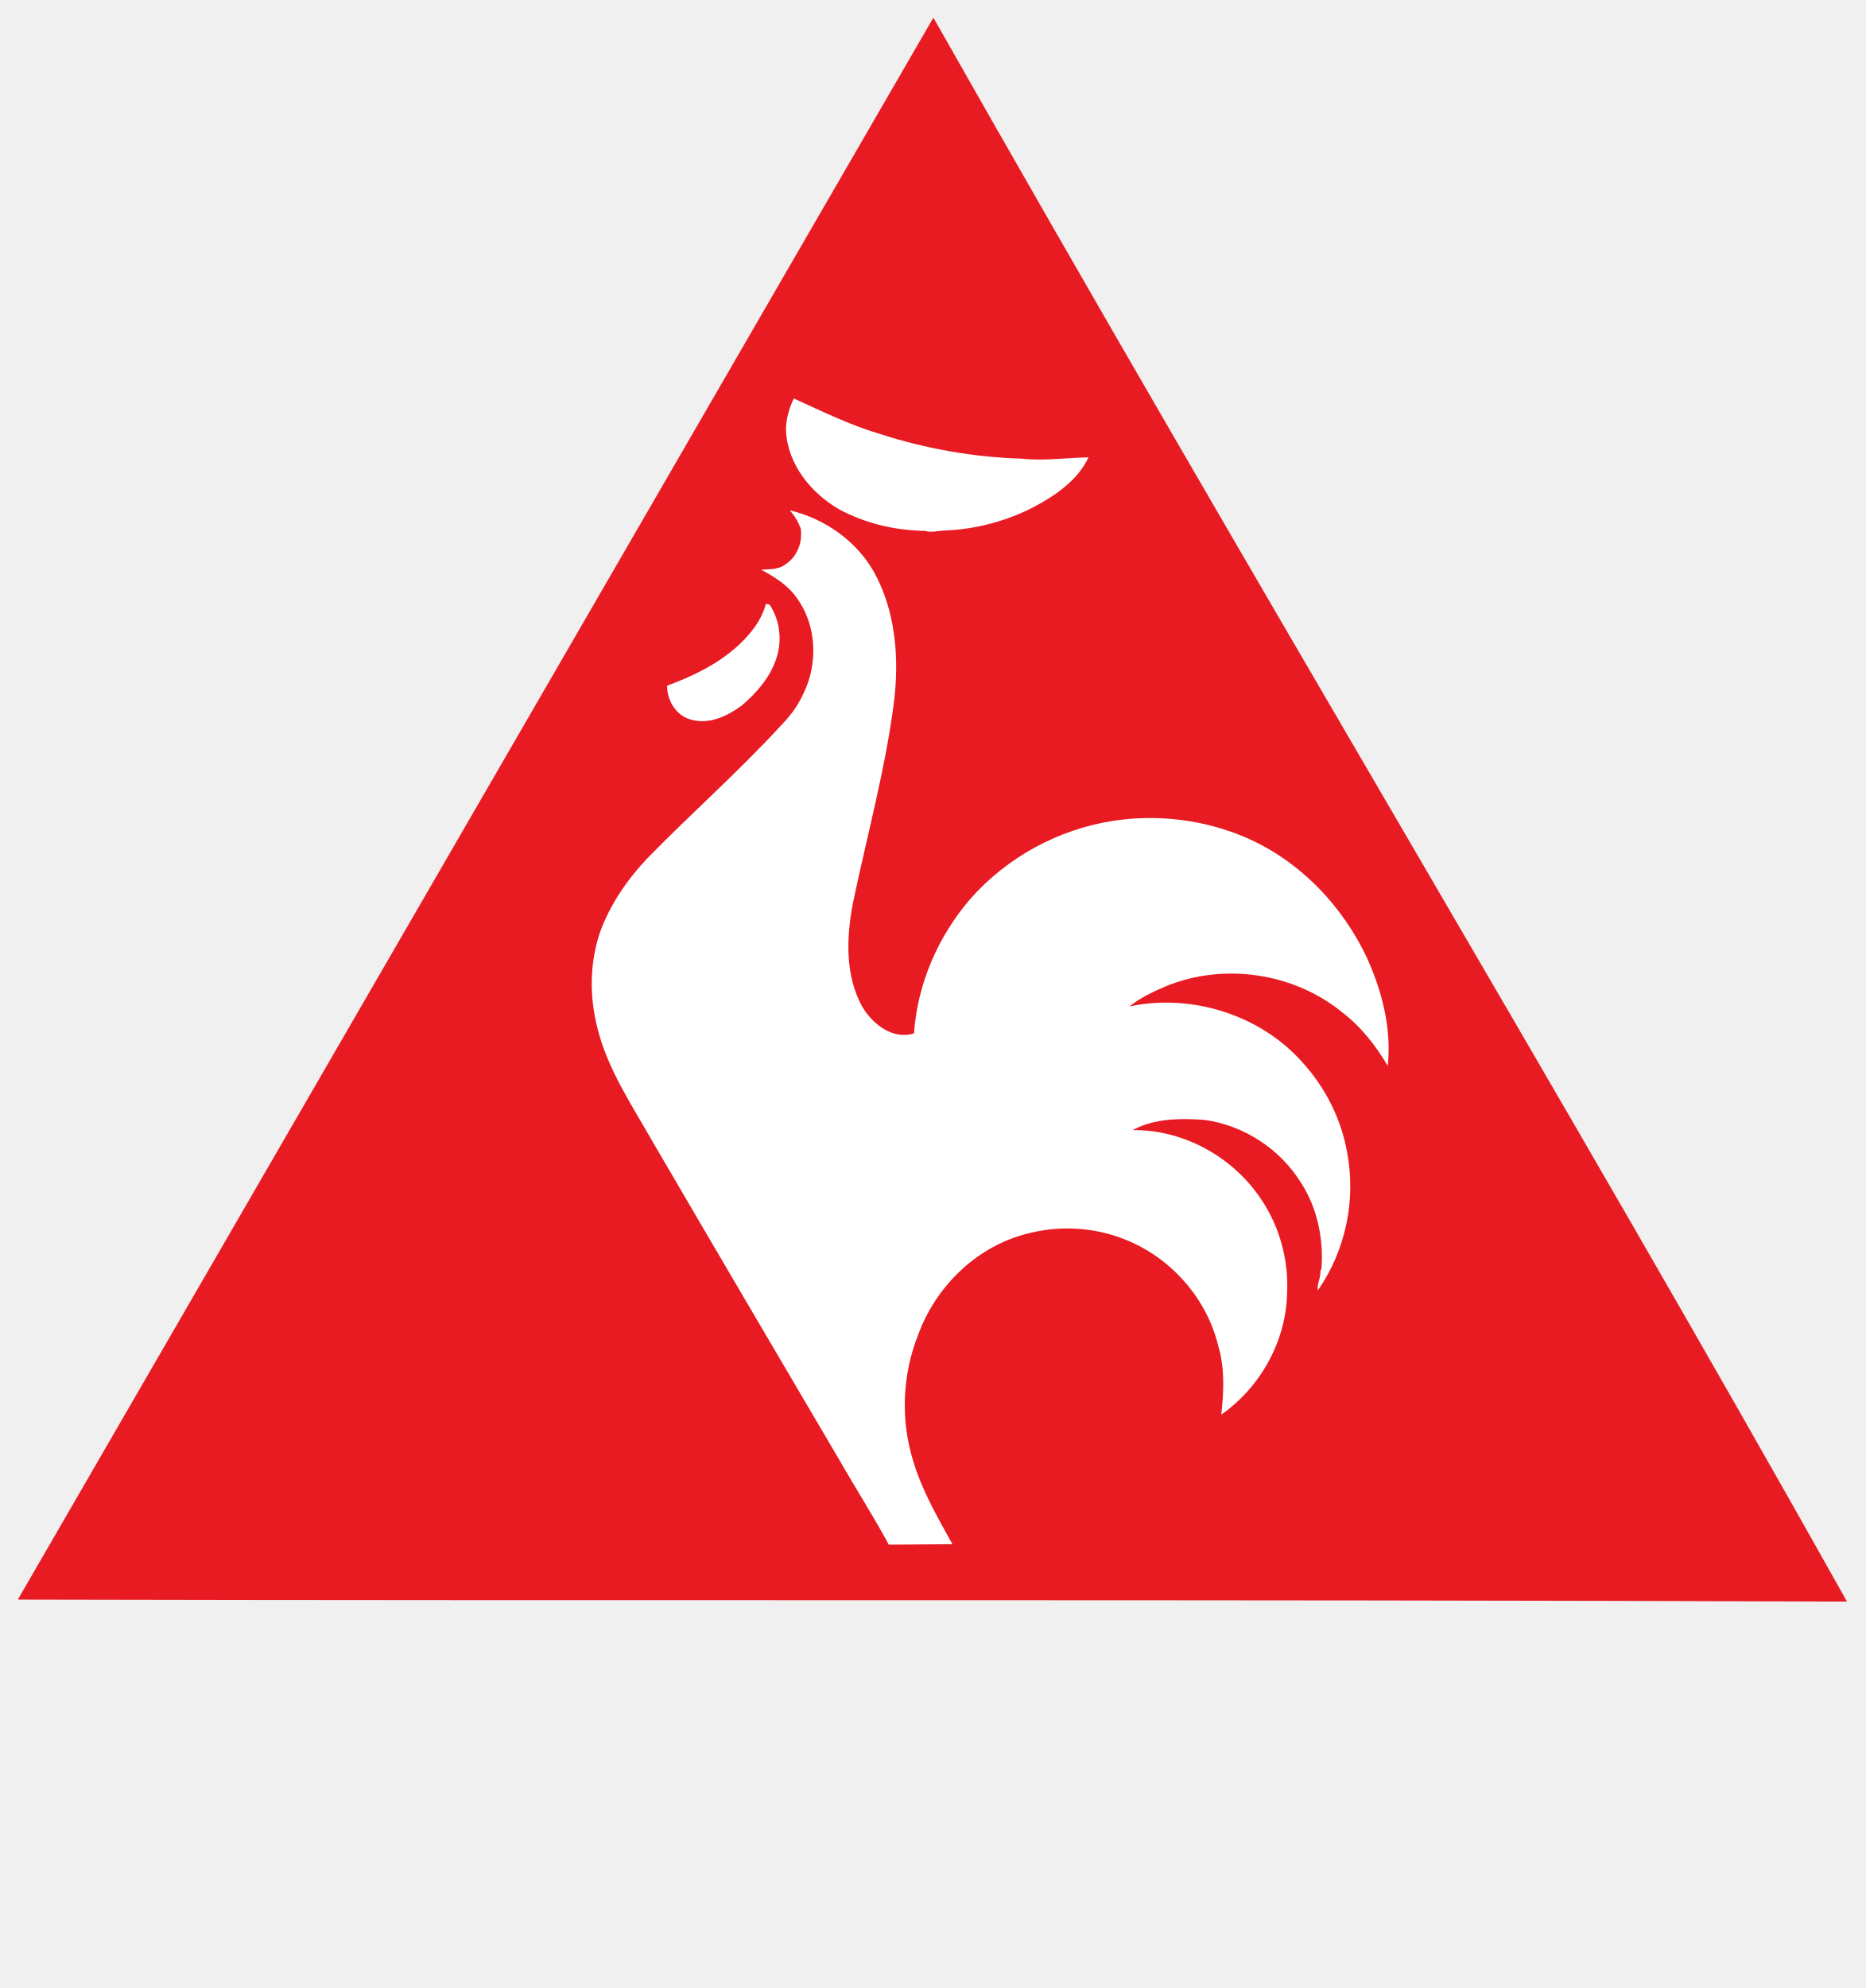
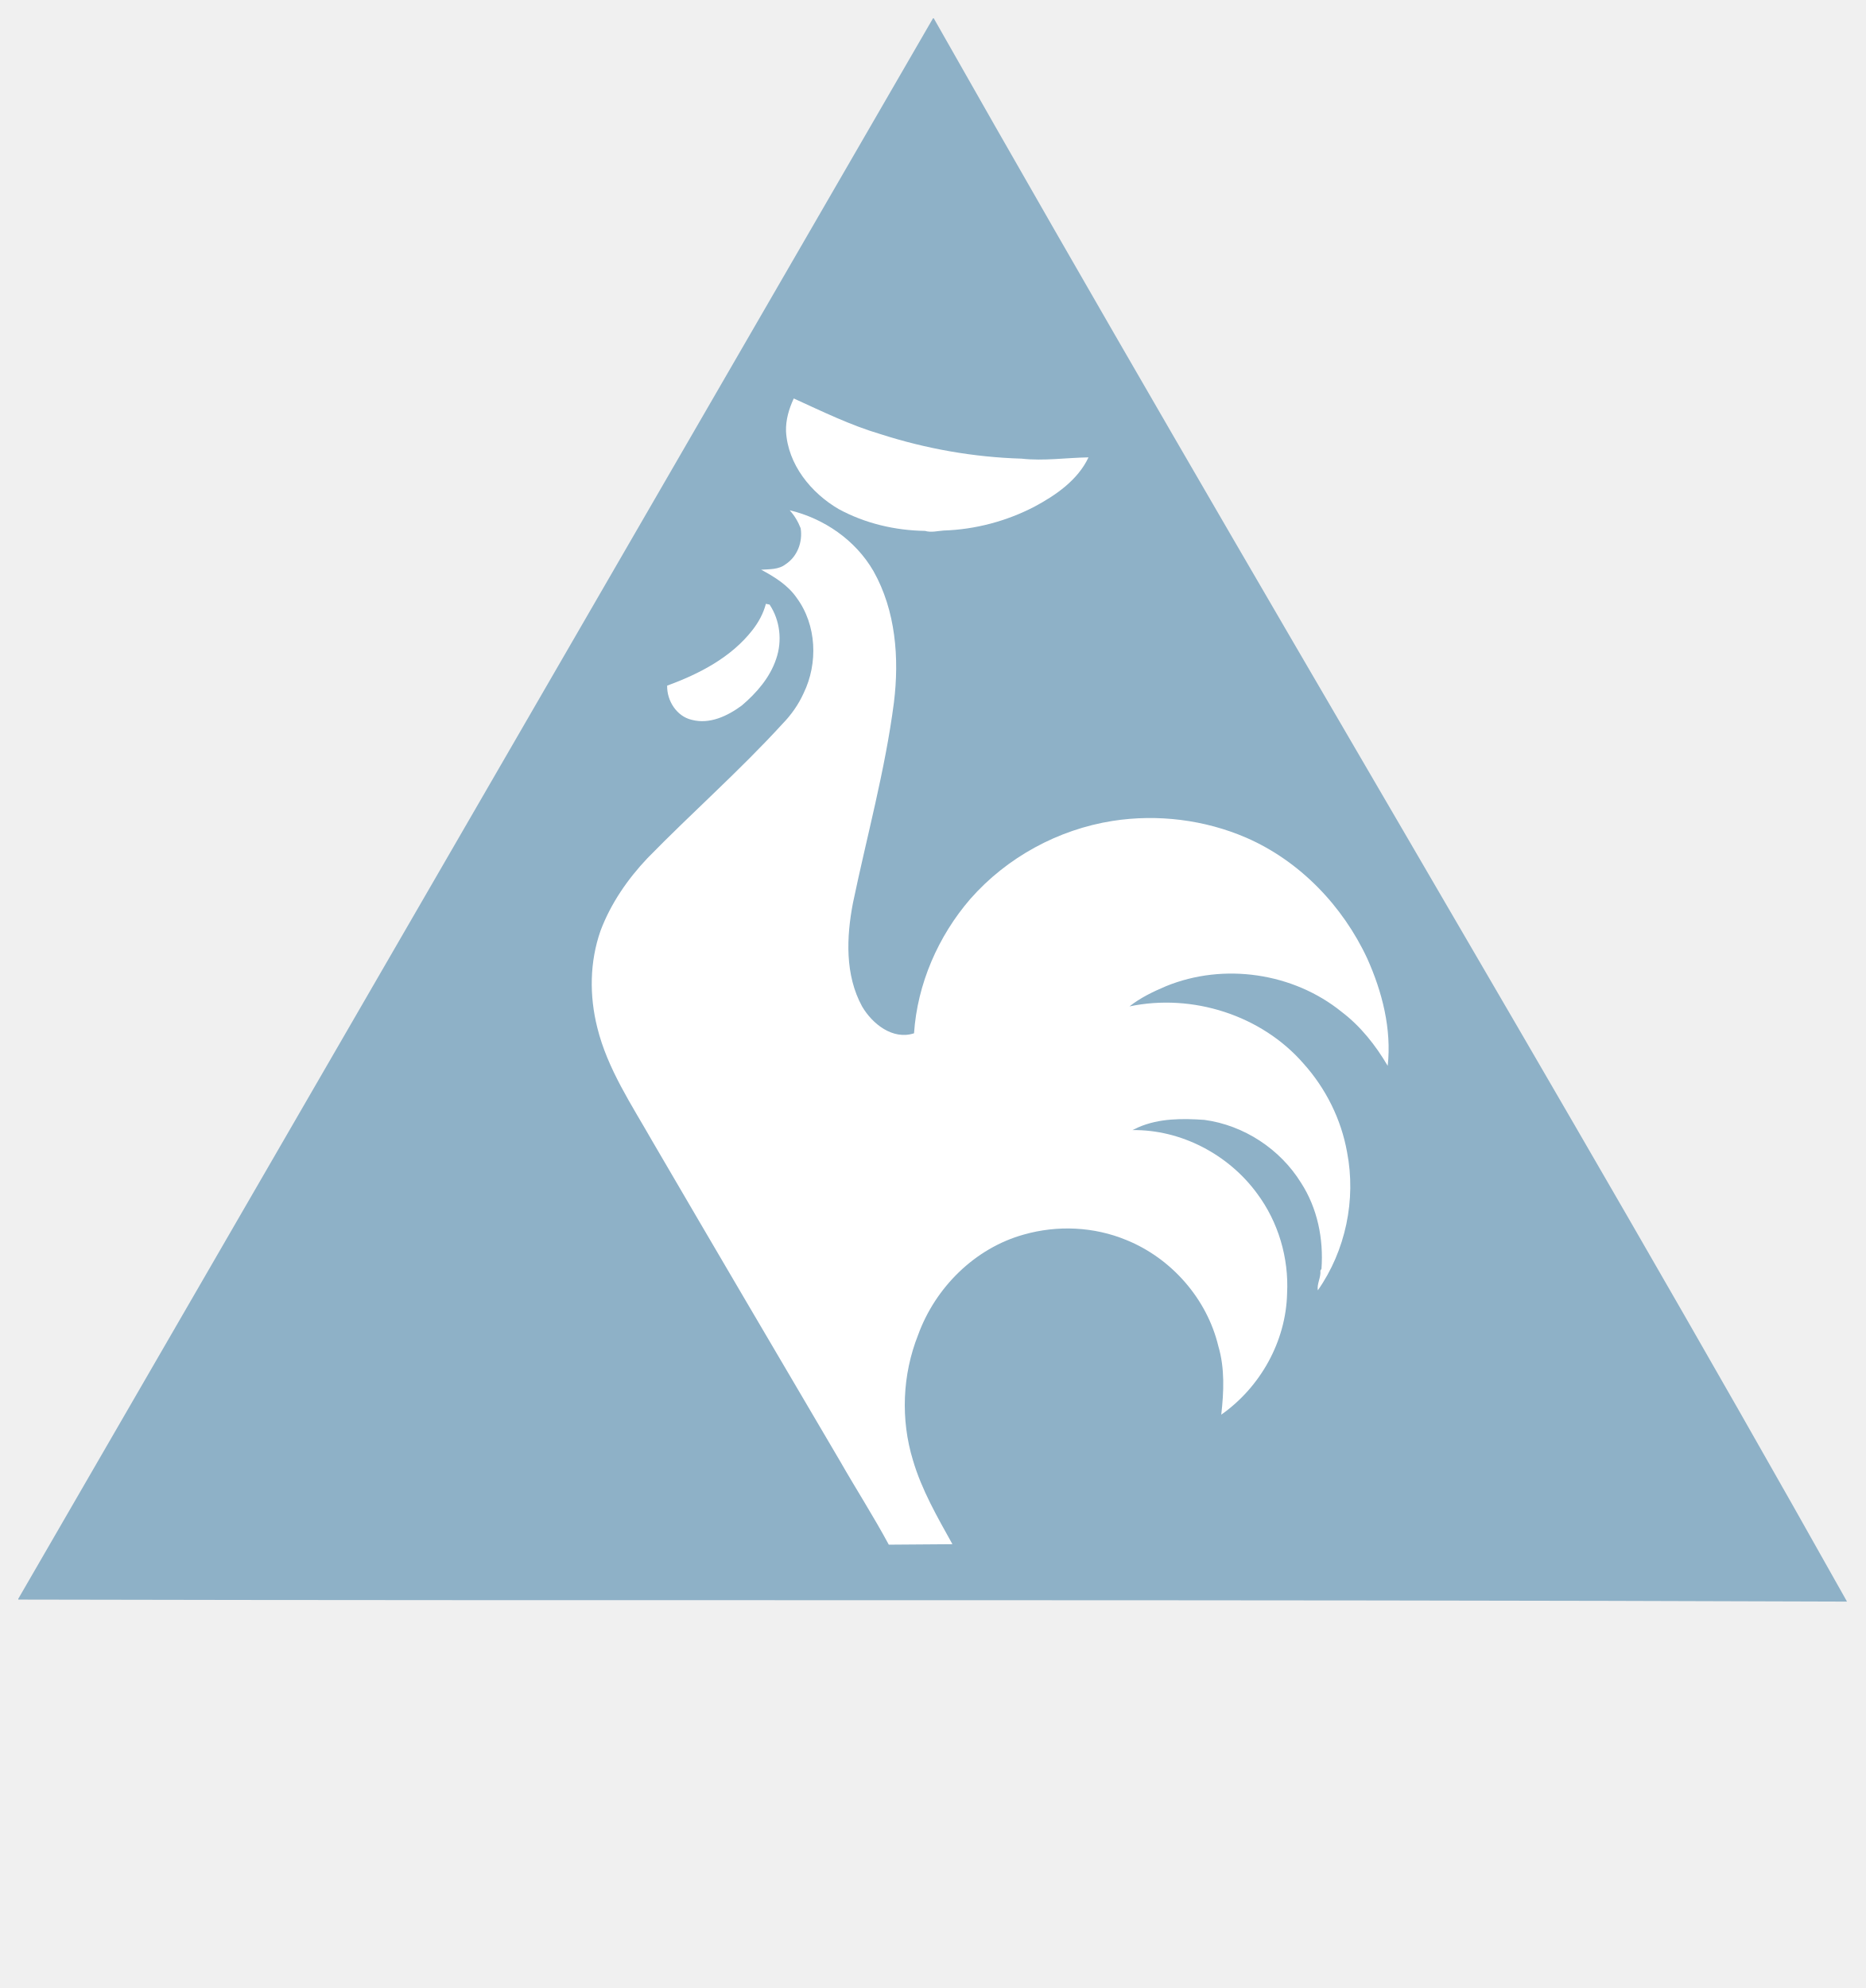
<svg xmlns="http://www.w3.org/2000/svg" version="1.1" viewBox="0 0 510 543.45" height="543.45" width="510">
  <defs />
  <g>
    <g>
      <g transform="translate(969.31,-77.786)">
        <path d="m -752.31,186.72 c 7.8,3.55 15.5,7.33 23.7,9.75 12.5,4.02 25.5,6.32 38.6,6.71 6.1,0.69 12.2,-0.26 18.3,-0.35 -2.9,6.18 -8.9,10.34 -14.8,13.49 -7.6,3.95 -16.2,6.24 -24.8,6.51 -1.7,0.12 -3.4,0.6 -5.1,0.1 -8.2,-0.12 -16.4,-2.05 -23.6,-5.96 -7.6,-4.44 -13.9,-12.22 -14.4,-21.24 -0.1,-3.12 0.8,-6.17 2.1,-8.96 z" />
        <path d="m -759.91,242.86 c 0.3,0.1 0.8,0.16 1,0.21 2.9,4.34 3.5,9.98 1.8,14.87 -1.7,5.11 -5.4,9.33 -9.4,12.73 -3.9,2.87 -8.8,5.21 -13.7,3.9 -4.1,-0.95 -6.8,-5.22 -6.7,-9.34 8.8,-3.21 17.5,-7.72 23.3,-15.16 1.7,-2.17 3,-4.57 3.7,-7.21 z" />
      </g>
-       <path d="m 255.1,5 0.2,0 C 344.44,162.25 426.29,297.53 505,437.82 328.68,437.16 167.88,437.65 5,437.27 L 5,437.05 255.1,5" style="fill:#E81B23" />
+       <path d="m 255.1,5 0.2,0 C 344.44,162.25 426.29,297.53 505,437.82 328.68,437.16 167.88,437.65 5,437.27 L 5,437.05 255.1,5" style="fill:#8EB1C7" />
      <g transform="translate(-630.48,-24.892)" style="fill:#ffffff">
        <path d="m 873.49,447.15 c -4.2,-7.79 -9,-15.27 -13.4,-22.96 -17.1,-29.06 -34.2,-58.12 -51.2,-87.25 -5.7,-10.03 -12.3,-19.8 -15.1,-31.12 -2.2,-8.73 -2.1,-18.01 0.9,-26.54 2.8,-7.42 7.4,-14.08 12.8,-19.78 12.1,-12.39 25.2,-23.9 36.9,-36.7 2.4,-2.46 4.4,-5.29 5.8,-8.39 4,-8.2 3.6,-18.66 -1.9,-26.11 -2.4,-3.46 -6,-5.69 -9.7,-7.67 2.3,-0.16 4.8,0 6.7,-1.5 3.2,-2.09 4.7,-6.1 4.1,-9.84 -0.7,-1.81 -1.7,-3.48 -3,-4.91 9.4,2.25 18,8.16 22.9,16.62 6.1,10.81 7.1,23.81 5.6,35.95 -2.4,18.51 -7.4,36.55 -11.2,54.78 -1.8,9.35 -2.2,19.71 2.5,28.29 2.8,4.78 8.4,9.24 14.2,7.34 0.9,-13.49 6.6,-26.56 15.4,-36.74 10,-11.37 24,-18.97 38.9,-21.32 12.3,-1.92 25.2,-0.32 36.6,4.62 14.6,6.38 26.3,18.59 33.01,32.98 4.1,9.14 6.7,19.28 5.6,29.35 -3.3,-5.6 -7.4,-10.81 -12.61,-14.76 -13.2,-10.68 -32.2,-13.47 -48,-7.01 -3.5,1.48 -7,3.15 -10,5.53 17.2,-3.62 36.1,2.4 47.6,15.64 6.1,6.8 10.3,15.23 11.9,24.21 2.51,12.98 -0.4,26.93 -8,37.77 -0.3,-1.78 0.9,-3.55 0.7,-5.39 l 0.3,-0.49 c 0.6,-8.17 -1.1,-16.6 -5.6,-23.54 -5.7,-9.2 -15.6,-15.72 -26.4,-17.18 -6,-0.42 -12.4,-0.46 -18.1,2.04 -0.5,0.25 -1,0.5 -1.6,0.75 13.3,-0.18 26.3,6.67 34.1,17.34 5.8,7.78 8.7,17.61 8.2,27.31 -0.3,13.07 -7.3,25.63 -18,33.14 0.7,-6.23 1,-12.64 -0.8,-18.73 -3.1,-12.93 -12.8,-23.99 -25.1,-28.99 -8.9,-3.69 -18.9,-4.13 -28.1,-1.51 -13.4,3.73 -24.2,14.5 -28.9,27.47 -4.3,10.85 -4.8,23.06 -1.4,34.21 2.4,8.17 6.7,15.58 10.8,22.96 z" />
        <path d="m 847.49,133.81 c 7.8,3.55 15.5,7.33 23.7,9.75 12.5,4.02 25.5,6.32 38.6,6.71 6.1,0.69 12.2,-0.26 18.3,-0.35 -2.9,6.18 -8.9,10.34 -14.8,13.49 -7.6,3.95 -16.2,6.24 -24.8,6.51 -1.7,0.12 -3.4,0.6 -5.1,0.1 -8.2,-0.12 -16.4,-2.05 -23.6,-5.96 -7.6,-4.44 -13.9,-12.22 -14.4,-21.24 -0.1,-3.12 0.8,-6.17 2.1,-8.96 z" />
        <path d="m 839.89,189.95 c 0.3,0.1 0.8,0.16 1,0.21 2.9,4.34 3.5,9.98 1.8,14.87 -1.7,5.11 -5.4,9.33 -9.4,12.73 -3.9,2.87 -8.8,5.21 -13.7,3.9 -4.1,-0.95 -6.8,-5.22 -6.7,-9.34 8.8,-3.21 17.5,-7.72 23.3,-15.16 1.7,-2.17 3,-4.57 3.7,-7.21 z" />
      </g>
    </g>
  </g>
</svg>
